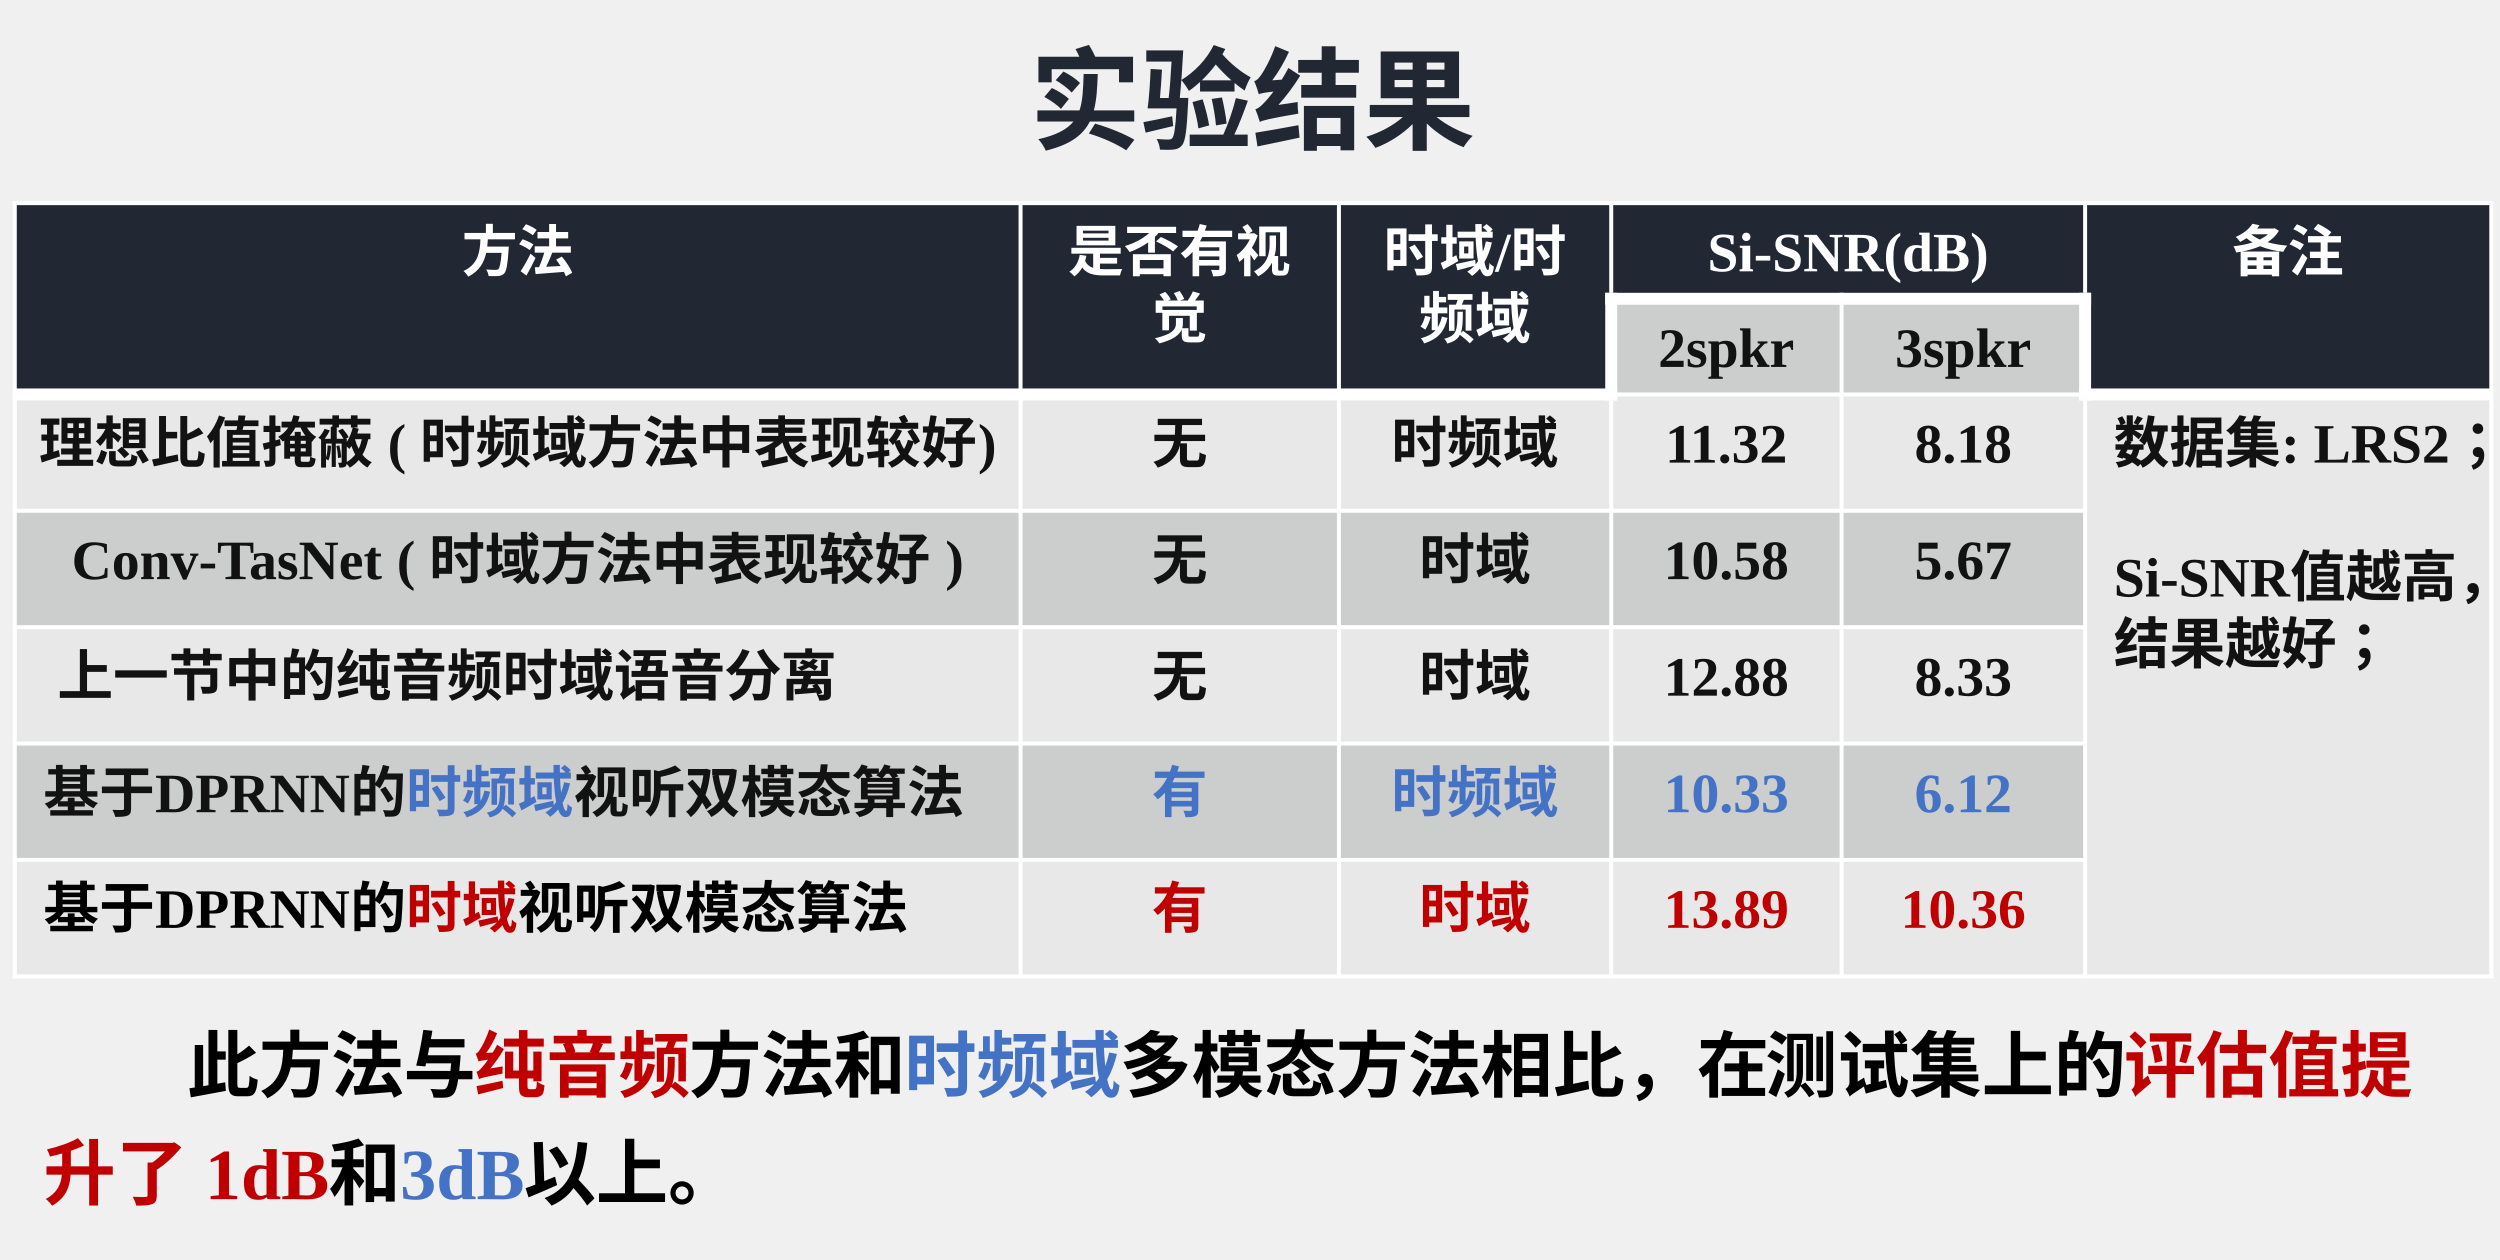
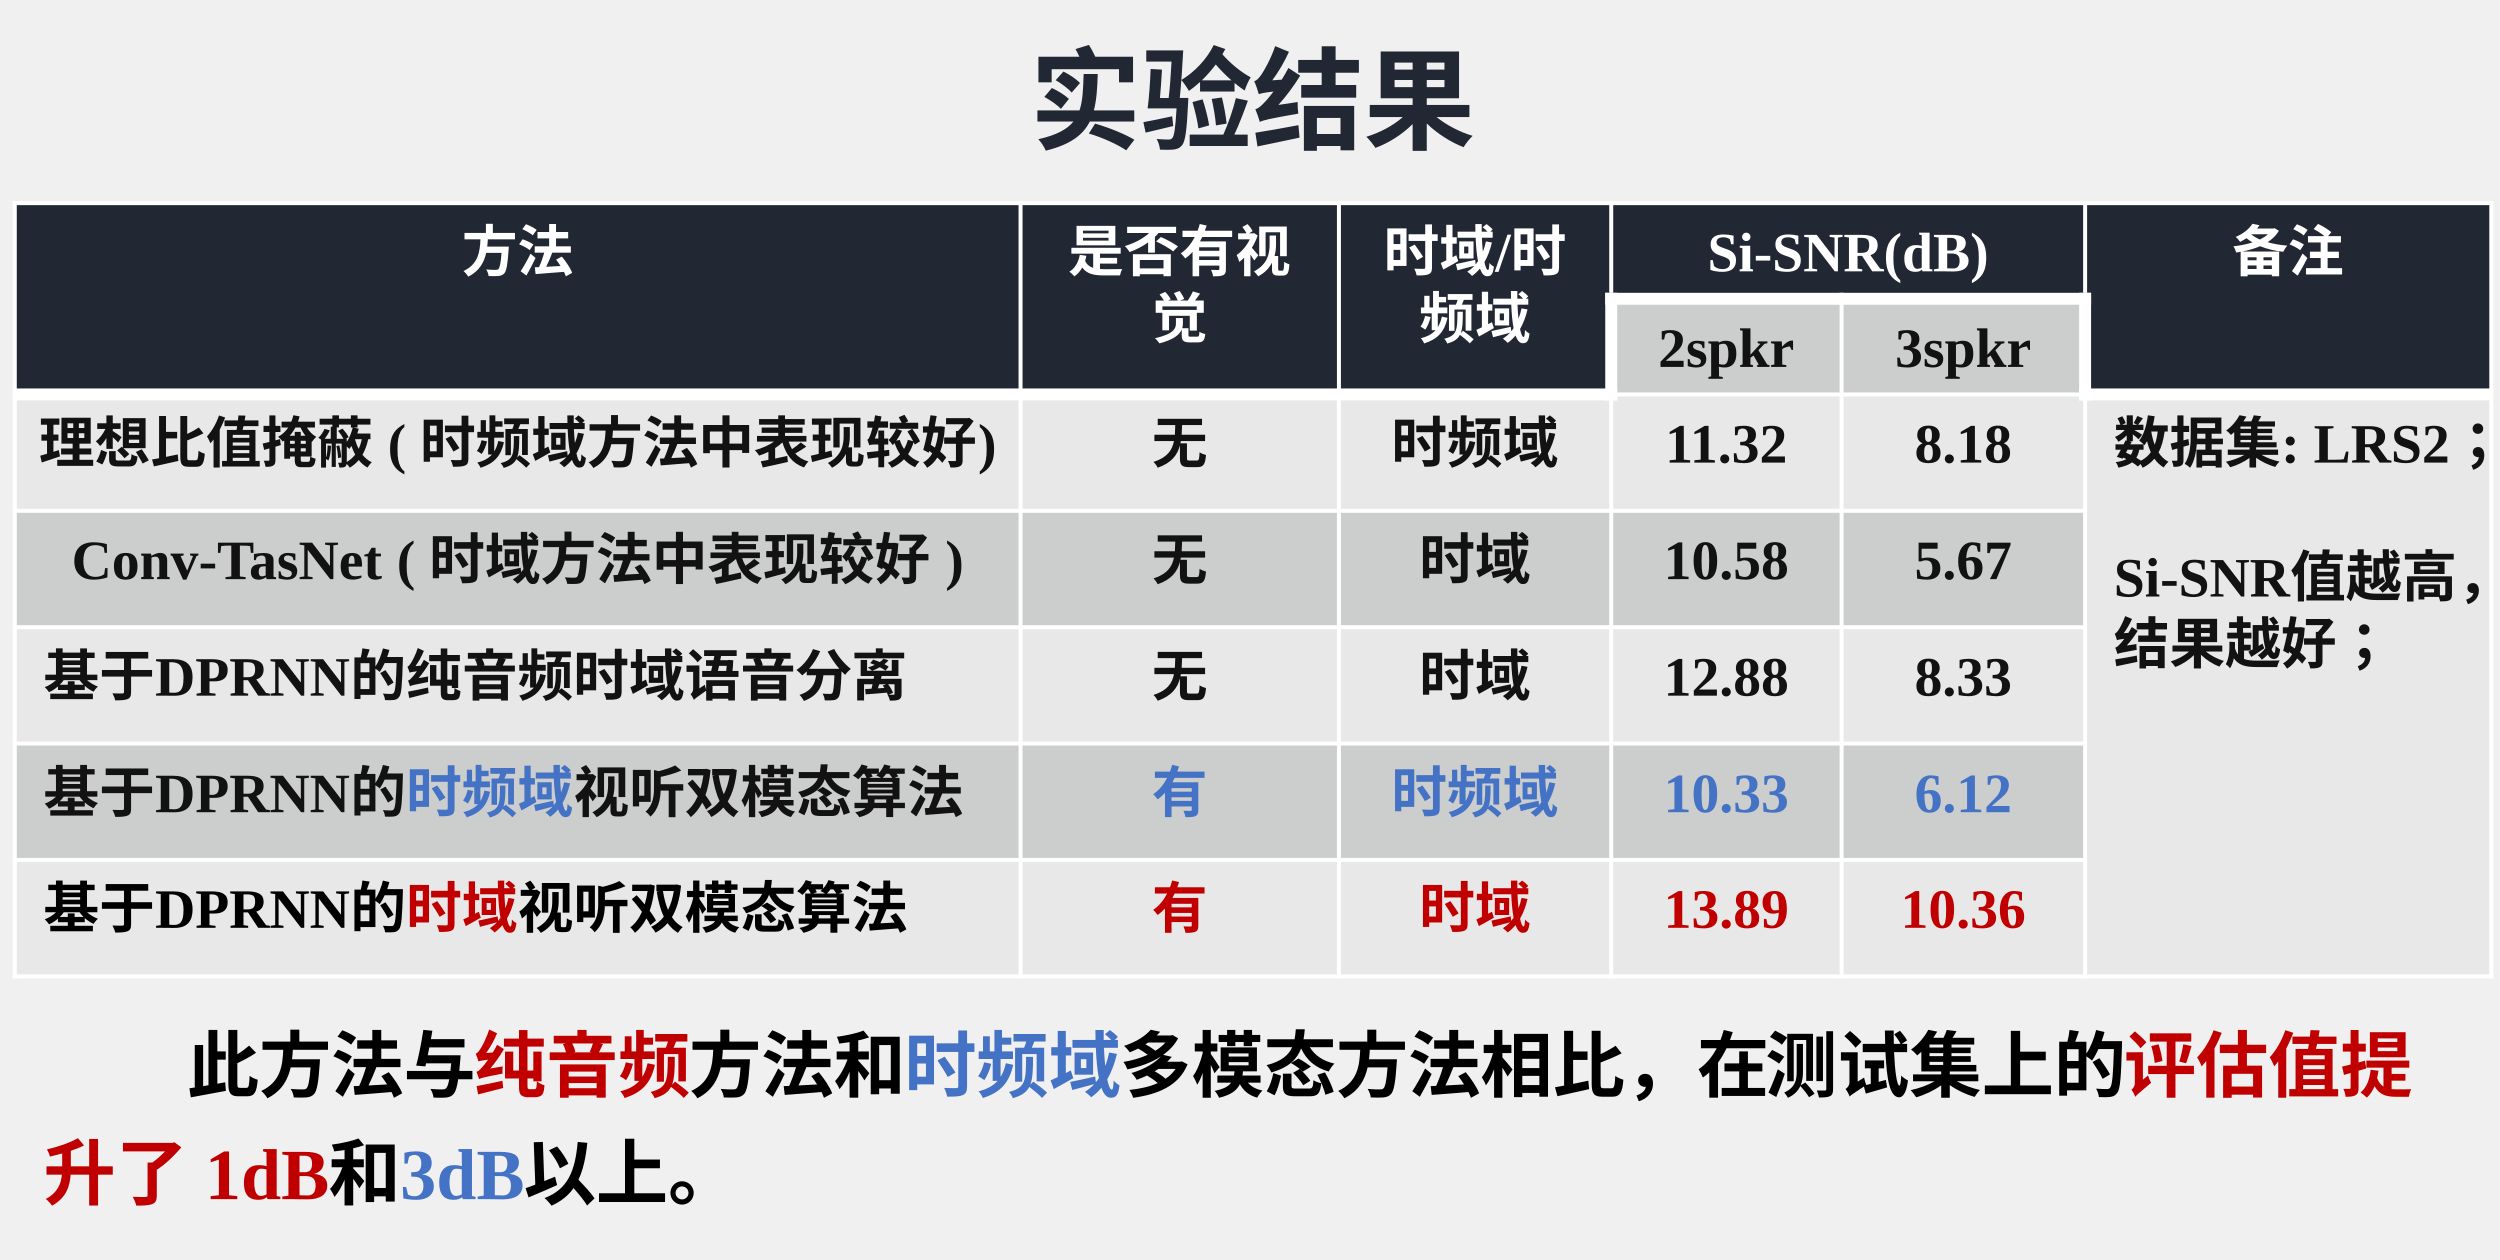
<svg xmlns="http://www.w3.org/2000/svg" width="2875" height="1449" xml:space="preserve" overflow="hidden">
  <defs>
    <clipPath id="clip0">
      <rect x="209" y="180" width="2875" height="1449" />
    </clipPath>
    <clipPath id="clip1">
      <rect x="2606" y="-274" width="468" height="2157" />
    </clipPath>
    <clipPath id="clip2">
      <rect x="2606" y="-274" width="468" height="2157" />
    </clipPath>
    <clipPath id="clip3">
      <rect x="2606" y="-274" width="468" height="2157" />
    </clipPath>
    <clipPath id="clip4">
      <rect x="2606" y="-274" width="468" height="2157" />
    </clipPath>
    <clipPath id="clip5">
      <rect x="2606" y="-274" width="468" height="2157" />
    </clipPath>
    <clipPath id="clip6">
      <rect x="226" y="419" width="1157" height="540" />
    </clipPath>
    <clipPath id="clip7">
      <rect x="226" y="419" width="1157" height="540" />
    </clipPath>
    <clipPath id="clip8">
+       <rect x="226" y="686" width="1157" height="540" />
+     </clipPath>
+     <clipPath id="clip9">
      <rect x="226" y="820" width="1157" height="540" />
    </clipPath>
-     <clipPath id="clip9">
+     <clipPath id="clip10">
      <rect x="226" y="954" width="1157" height="540" />
    </clipPath>
  </defs>
  <g clip-path="url(#clip0)" transform="translate(-209 -180)">
    <path d="M226.008 413.606 1382.63 413.606 1382.63 633.606 226.008 633.606Z" fill="#212834" fill-rule="evenodd" />
    <path d="M1382.63 413.606 1748.76 413.606 1748.76 633.606 1382.63 633.606Z" fill="#212834" fill-rule="evenodd" />
    <path d="M1748.76 413.606 2061.9 413.606 2061.9 633.606 1748.76 633.606Z" fill="#212834" fill-rule="evenodd" />
    <path d="M2061.9 413.606 2606.88 413.606 2606.88 523.606 2061.9 523.606Z" fill="#212834" fill-rule="evenodd" />
    <path d="M2606.88 413.606 3073.99 413.606 3073.99 633.606 2606.88 633.606Z" fill="#212834" fill-rule="evenodd" />
    <path d="M2061.9 523.606 2326.86 523.606 2326.86 633.606 2061.9 633.606Z" fill="#CCCDCD" fill-rule="evenodd" />
    <path d="M2326.86 523.606 2606.88 523.606 2606.88 633.606 2326.86 633.606Z" fill="#CCCDCD" fill-rule="evenodd" />
    <path d="M226.008 633.606 1382.63 633.606 1382.63 767.439 226.008 767.439Z" fill="#E8E8E8" fill-rule="evenodd" />
    <path d="M1382.63 633.606 1748.76 633.606 1748.76 767.439 1382.63 767.439Z" fill="#E8E8E8" fill-rule="evenodd" />
    <path d="M1748.76 633.606 2061.9 633.606 2061.9 767.439 1748.76 767.439Z" fill="#E8E8E8" fill-rule="evenodd" />
    <path d="M2061.9 633.606 2326.86 633.606 2326.86 767.439 2061.9 767.439Z" fill="#E8E8E8" fill-rule="evenodd" />
    <path d="M2326.86 633.606 2606.88 633.606 2606.88 767.439 2326.86 767.439Z" fill="#E8E8E8" fill-rule="evenodd" />
    <path d="M2606.88 633.606 3073.99 633.606 3073.99 1302.77 2606.88 1302.77Z" fill="#E8E8E8" fill-rule="evenodd" />
    <path d="M226.008 767.439 1382.63 767.439 1382.63 901.272 226.008 901.272Z" fill="#CCCDCD" fill-rule="evenodd" />
    <path d="M1382.63 767.439 1748.76 767.439 1748.76 901.272 1382.63 901.272Z" fill="#CCCDCD" fill-rule="evenodd" />
    <path d="M1748.76 767.439 2061.9 767.439 2061.9 901.272 1748.76 901.272Z" fill="#CCCDCD" fill-rule="evenodd" />
    <path d="M2061.9 767.439 2326.86 767.439 2326.86 901.272 2061.9 901.272Z" fill="#CCCDCD" fill-rule="evenodd" />
    <path d="M2326.86 767.439 2606.88 767.439 2606.88 901.272 2326.86 901.272Z" fill="#CCCDCD" fill-rule="evenodd" />
    <path d="M226.008 901.272 1382.63 901.272 1382.63 1035.11 226.008 1035.11Z" fill="#E8E8E8" fill-rule="evenodd" />
    <path d="M1382.63 901.272 1748.76 901.272 1748.76 1035.11 1382.63 1035.11Z" fill="#E8E8E8" fill-rule="evenodd" />
    <path d="M1748.76 901.272 2061.9 901.272 2061.9 1035.11 1748.76 1035.11Z" fill="#E8E8E8" fill-rule="evenodd" />
    <path d="M2061.9 901.272 2326.86 901.272 2326.86 1035.11 2061.9 1035.11Z" fill="#E8E8E8" fill-rule="evenodd" />
    <path d="M2326.86 901.272 2606.88 901.272 2606.88 1035.11 2326.86 1035.11Z" fill="#E8E8E8" fill-rule="evenodd" />
    <path d="M226.008 1035.11 1382.63 1035.11 1382.63 1168.94 226.008 1168.94Z" fill="#CCCDCD" fill-rule="evenodd" />
    <path d="M1382.63 1035.11 1748.76 1035.11 1748.76 1168.94 1382.63 1168.94Z" fill="#CCCDCD" fill-rule="evenodd" />
    <path d="M1748.76 1035.11 2061.9 1035.11 2061.9 1168.94 1748.76 1168.94Z" fill="#CCCDCD" fill-rule="evenodd" />
    <path d="M2061.9 1035.11 2326.86 1035.11 2326.86 1168.94 2061.9 1168.94Z" fill="#CCCDCD" fill-rule="evenodd" />
    <path d="M2326.86 1035.11 2606.88 1035.11 2606.88 1168.94 2326.86 1168.94Z" fill="#CCCDCD" fill-rule="evenodd" />
    <path d="M226.008 1168.94 1382.63 1168.94 1382.63 1302.77 226.008 1302.77Z" fill="#E8E8E8" fill-rule="evenodd" />
    <path d="M1382.63 1168.94 1748.76 1168.94 1748.76 1302.77 1382.63 1302.77Z" fill="#E8E8E8" fill-rule="evenodd" />
    <path d="M1748.76 1168.94 2061.9 1168.94 2061.9 1302.77 1748.76 1302.77Z" fill="#E8E8E8" fill-rule="evenodd" />
    <path d="M2061.9 1168.94 2326.86 1168.94 2326.86 1302.77 2061.9 1302.77Z" fill="#E8E8E8" fill-rule="evenodd" />
    <path d="M2326.86 1168.94 2606.88 1168.94 2606.88 1302.77 2326.86 1302.77Z" fill="#E8E8E8" fill-rule="evenodd" />
    <path d="M1382.63 411.314 1382.63 1305.06" stroke="#FFFFFF" stroke-width="4.583" stroke-linejoin="round" stroke-miterlimit="10" fill="none" fill-rule="evenodd" />
    <path d="M1748.76 411.314 1748.76 1305.06" stroke="#FFFFFF" stroke-width="4.583" stroke-linejoin="round" stroke-miterlimit="10" fill="none" fill-rule="evenodd" />
    <path d="M2061.9 411.314 2061.9 516.731" stroke="#FFFFFF" stroke-width="4.583" stroke-linejoin="round" stroke-miterlimit="10" fill="none" fill-rule="evenodd" />
    <path d="M2061.9 516.731 2061.9 640.481" stroke="#FFFFFF" stroke-width="13.75" stroke-linejoin="round" stroke-miterlimit="10" fill="none" fill-rule="evenodd" />
    <path d="M2061.9 640.481 2061.9 1305.06" stroke="#FFFFFF" stroke-width="4.583" stroke-linejoin="round" stroke-miterlimit="10" fill="none" fill-rule="evenodd" />
    <path d="M2326.86 516.731 2326.86 1305.06" stroke="#FFFFFF" stroke-width="4.583" stroke-linejoin="round" stroke-miterlimit="10" fill="none" fill-rule="evenodd" />
    <path d="M2606.88 411.314 2606.88 516.731" stroke="#FFFFFF" stroke-width="4.583" stroke-linejoin="round" stroke-miterlimit="10" fill="none" fill-rule="evenodd" />
    <path d="M2606.88 516.731 2606.88 640.481" stroke="#FFFFFF" stroke-width="13.75" stroke-linejoin="round" stroke-miterlimit="10" fill="none" fill-rule="evenodd" />
    <path d="M2606.88 640.481 2606.88 1305.06" stroke="#FFFFFF" stroke-width="4.583" stroke-linejoin="round" stroke-miterlimit="10" fill="none" fill-rule="evenodd" />
    <path d="M2055.02 523.606 2613.76 523.606" stroke="#FFFFFF" stroke-width="13.75" stroke-linejoin="round" stroke-miterlimit="10" fill="none" fill-rule="evenodd" />
    <path d="M223.716 633.606 2068.77 633.606" stroke="#FFFFFF" stroke-width="13.75" stroke-linejoin="round" stroke-miterlimit="10" fill="none" fill-rule="evenodd" />
    <path d="M2068.77 633.606 2600.01 633.606" stroke="#FFFFFF" stroke-width="4.583" stroke-linejoin="round" stroke-miterlimit="10" fill="none" fill-rule="evenodd" />
    <path d="M2600.01 633.606 3076.28 633.606" stroke="#FFFFFF" stroke-width="13.75" stroke-linejoin="round" stroke-miterlimit="10" fill="none" fill-rule="evenodd" />
    <path d="M223.716 767.439 2609.17 767.439" stroke="#FFFFFF" stroke-width="4.583" stroke-linejoin="round" stroke-miterlimit="10" fill="none" fill-rule="evenodd" />
    <path d="M223.716 901.272 2609.17 901.272" stroke="#FFFFFF" stroke-width="4.583" stroke-linejoin="round" stroke-miterlimit="10" fill="none" fill-rule="evenodd" />
    <path d="M223.716 1035.11 2609.17 1035.11" stroke="#FFFFFF" stroke-width="4.583" stroke-linejoin="round" stroke-miterlimit="10" fill="none" fill-rule="evenodd" />
    <path d="M223.716 1168.94 2609.17 1168.94" stroke="#FFFFFF" stroke-width="4.583" stroke-linejoin="round" stroke-miterlimit="10" fill="none" fill-rule="evenodd" />
    <path d="M226.008 411.314 226.008 1305.06" stroke="#FFFFFF" stroke-width="4.583" stroke-linejoin="round" stroke-miterlimit="10" fill="none" fill-rule="evenodd" />
    <path d="M3073.99 411.314 3073.99 1305.06" stroke="#FFFFFF" stroke-width="4.583" stroke-linejoin="round" stroke-miterlimit="10" fill="none" fill-rule="evenodd" />
    <path d="M223.716 413.606 3076.28 413.606" stroke="#FFFFFF" stroke-width="4.583" stroke-linejoin="round" stroke-miterlimit="10" fill="none" fill-rule="evenodd" />
    <path d="M223.716 1302.77 3076.28 1302.77" stroke="#FFFFFF" stroke-width="4.583" stroke-linejoin="round" stroke-miterlimit="10" fill="none" fill-rule="evenodd" />
    <text fill="#FFFFFF" font-family="Microsoft YaHei,Microsoft YaHei_MSFontService,sans-serif" font-weight="700" font-size="64" transform="matrix(1 0 0 1 2776.27 492)">备注</text>
    <text fill="#FFFFFF" font-family="Times New Roman,Times New Roman_MSFontService,sans-serif" font-weight="700" font-size="64" transform="matrix(1 0 0 1 2172.54 492)">Si</text>
    <text fill="#FFFFFF" font-family="Times New Roman,Times New Roman_MSFontService,sans-serif" font-weight="700" font-size="64" transform="matrix(1 0 0 1 2225.82 492)">-</text>
    <text fill="#FFFFFF" font-family="Times New Roman,Times New Roman_MSFontService,sans-serif" font-weight="700" font-size="64" transform="matrix(1 0 0 1 2247.02 492)">SNR(dB)</text>
    <text fill="#FFFFFF" font-family="Microsoft YaHei,Microsoft YaHei_MSFontService,sans-serif" font-weight="700" font-size="64" transform="matrix(1 0 0 1 1800.2 492)">时域</text>
    <text fill="#FFFFFF" font-family="Times New Roman,Times New Roman_MSFontService,sans-serif" font-weight="700" font-size="64" transform="matrix(1 0 0 1 1928.53 492)">/</text>
    <text fill="#FFFFFF" font-family="Microsoft YaHei,Microsoft YaHei_MSFontService,sans-serif" font-weight="700" font-size="64" transform="matrix(1 0 0 1 1946.29 492)">时</text>
    <text fill="#FFFFFF" font-family="Microsoft YaHei,Microsoft YaHei_MSFontService,sans-serif" font-weight="700" font-size="64" transform="matrix(1 0 0 1 1841.15 569)">频域</text>
    <text fill="#FFFFFF" font-family="Microsoft YaHei,Microsoft YaHei_MSFontService,sans-serif" font-weight="700" font-size="64" transform="matrix(1 0 0 1 1437.36 492)">是否有视</text>
    <text fill="#FFFFFF" font-family="Microsoft YaHei,Microsoft YaHei_MSFontService,sans-serif" font-weight="700" font-size="64" transform="matrix(1 0 0 1 1533.61 569)">觉</text>
    <text fill="#FFFFFF" font-family="Microsoft YaHei,Microsoft YaHei_MSFontService,sans-serif" font-weight="700" font-size="64" transform="matrix(1 0 0 1 740.151 492)">方法</text>
    <text fill="#121212" font-family="Times New Roman,Times New Roman_MSFontService,sans-serif" font-weight="700" font-size="64" transform="matrix(1 0 0 1 2388.38 602)">3spkr</text>
    <text fill="#121212" font-family="Times New Roman,Times New Roman_MSFontService,sans-serif" font-weight="700" font-size="64" transform="matrix(1 0 0 1 2115.89 602)">2spkr</text>
    <g clip-path="url(#clip1)">
      <text fill="#121212" font-family="Microsoft YaHei,Microsoft YaHei_MSFontService,sans-serif" font-weight="700" font-size="64" transform="matrix(1 0 0 1 2639.88 712)">数据集</text>
    </g>
    <text fill="#121212" font-family="Times New Roman,Times New Roman_MSFontService,sans-serif" font-weight="700" font-size="64" transform="matrix(1 0 0 1 2832.38 712)">: LRS2</text>
    <g clip-path="url(#clip2)">
      <text fill="#121212" font-family="Microsoft YaHei,Microsoft YaHei_MSFontService,sans-serif" font-weight="700" font-size="64" transform="matrix(1 0 0 1 3026.6 712)">；</text>
    </g>
    <g clip-path="url(#clip3)">
      <text fill="#121212" font-family="Times New Roman,Times New Roman_MSFontService,sans-serif" font-weight="700" font-size="64" transform="matrix(1 0 0 1 2639.88 866)">Si</text>
    </g>
    <text fill="#121212" font-family="Times New Roman,Times New Roman_MSFontService,sans-serif" font-weight="700" font-size="64" transform="matrix(1 0 0 1 2693.16 866)">-</text>
    <text fill="#121212" font-family="Times New Roman,Times New Roman_MSFontService,sans-serif" font-weight="700" font-size="64" transform="matrix(1 0 0 1 2714.36 866)">SNR</text>
    <g clip-path="url(#clip4)">
      <text fill="#121212" font-family="Microsoft YaHei,Microsoft YaHei_MSFontService,sans-serif" font-weight="700" font-size="64" transform="matrix(1 0 0 1 2842.69 866)">值越高，</text>
    </g>
    <g clip-path="url(#clip5)">
      <text fill="#121212" font-family="Microsoft YaHei,Microsoft YaHei_MSFontService,sans-serif" font-weight="700" font-size="64" transform="matrix(1 0 0 1 2639.88 943)">结果越好；</text>
    </g>
    <text fill="#121212" font-family="Times New Roman,Times New Roman_MSFontService,sans-serif" font-weight="700" font-size="64" transform="matrix(1 0 0 1 2410.73 712)">8.18</text>
    <text fill="#121212" font-family="Times New Roman,Times New Roman_MSFontService,sans-serif" font-weight="700" font-size="64" transform="matrix(1 0 0 1 2123.96 712)">11.32</text>
    <text fill="#121212" font-family="Microsoft YaHei,Microsoft YaHei_MSFontService,sans-serif" font-weight="700" font-size="64" transform="matrix(1 0 0 1 1809.08 712)">时频域</text>
    <text fill="#121212" font-family="Microsoft YaHei,Microsoft YaHei_MSFontService,sans-serif" font-weight="700" font-size="64" transform="matrix(1 0 0 1 1533.61 712)">无</text>
    <g clip-path="url(#clip6)">
      <text fill="#121212" font-family="Microsoft YaHei,Microsoft YaHei_MSFontService,sans-serif" font-weight="700" font-size="64" transform="matrix(1 0 0 1 253.745 712)">理想比值掩蔽</text>
    </g>
    <text fill="#121212" font-family="Times New Roman,Times New Roman_MSFontService,sans-serif" font-weight="700" font-size="64" transform="matrix(1 0 0 1 654.787 712)">( </text>
    <text fill="#121212" font-family="Microsoft YaHei,Microsoft YaHei_MSFontService,sans-serif" font-weight="700" font-size="64" transform="matrix(1 0 0 1 692.026 712)">时频域方法中表现较好</text>
    <g clip-path="url(#clip7)">
      <text fill="#121212" font-family="Times New Roman,Times New Roman_MSFontService,sans-serif" font-weight="700" font-size="64" transform="matrix(1 0 0 1 1333.69 712)">)</text>
    </g>
    <text fill="#121212" font-family="Times New Roman,Times New Roman_MSFontService,sans-serif" font-weight="700" font-size="64" transform="matrix(1 0 0 1 2410.73 846)">5.67</text>
    <text fill="#121212" font-family="Times New Roman,Times New Roman_MSFontService,sans-serif" font-weight="700" font-size="64" transform="matrix(1 0 0 1 2122.19 846)">10.58</text>
    <text fill="#121212" font-family="Microsoft YaHei,Microsoft YaHei_MSFontService,sans-serif" font-weight="700" font-size="64" transform="matrix(1 0 0 1 1841.16 846)">时域</text>
    <text fill="#121212" font-family="Microsoft YaHei,Microsoft YaHei_MSFontService,sans-serif" font-weight="700" font-size="64" transform="matrix(1 0 0 1 1533.61 846)">无</text>
    <text fill="#121212" font-family="Times New Roman,Times New Roman_MSFontService,sans-serif" font-weight="700" font-size="64" transform="matrix(1 0 0 1 291.351 846)">Conv</text>
    <text fill="#121212" font-family="Times New Roman,Times New Roman_MSFontService,sans-serif" font-weight="700" font-size="64" transform="matrix(1 0 0 1 437.445 846)">-</text>
    <text fill="#121212" font-family="Times New Roman,Times New Roman_MSFontService,sans-serif" font-weight="700" font-size="64" transform="matrix(1 0 0 1 458.643 846)">TasNet</text>
    <text fill="#121212" font-family="Times New Roman,Times New Roman_MSFontService,sans-serif" font-weight="700" font-size="64" transform="matrix(1 0 0 1 665.305 846)">( </text>
    <text fill="#121212" font-family="Microsoft YaHei,Microsoft YaHei_MSFontService,sans-serif" font-weight="700" font-size="64" transform="matrix(1 0 0 1 702.545 846)">时域方法中表现较好</text>
    <text fill="#121212" font-family="Times New Roman,Times New Roman_MSFontService,sans-serif" font-weight="700" font-size="64" transform="matrix(1 0 0 1 1296.09 846)">)</text>
    <text fill="#121212" font-family="Times New Roman,Times New Roman_MSFontService,sans-serif" font-weight="700" font-size="64" transform="matrix(1 0 0 1 2410.73 980)">8.33</text>
    <text fill="#121212" font-family="Times New Roman,Times New Roman_MSFontService,sans-serif" font-weight="700" font-size="64" transform="matrix(1 0 0 1 2122.19 980)">12.88</text>
    <text fill="#121212" font-family="Microsoft YaHei,Microsoft YaHei_MSFontService,sans-serif" font-weight="700" font-size="64" transform="matrix(1 0 0 1 1841.16 980)">时域</text>
    <text fill="#121212" font-family="Microsoft YaHei,Microsoft YaHei_MSFontService,sans-serif" font-weight="700" font-size="64" transform="matrix(1 0 0 1 1533.61 980)">无</text>
-     <text fill="#121212" font-family="Microsoft YaHei,Microsoft YaHei_MSFontService,sans-serif" font-weight="700" font-size="64" transform="matrix(1 0 0 1 275.05 980)">上一节中的纯音频时域语音分离</text>
+     <g clip-path="url(#clip8)">
+       <text fill="#121212" font-family="Microsoft YaHei,Microsoft YaHei_MSFontService,sans-serif" font-weight="700" font-size="64" transform="matrix(1 0 0 1 259.008 980)">基于</text>
+     </g>
+     <text fill="#121212" font-family="Times New Roman,Times New Roman_MSFontService,sans-serif" font-weight="700" font-size="64" transform="matrix(1 0 0 1 387.341 980)">DPRNN</text>
+     <text fill="#121212" font-family="Microsoft YaHei,Microsoft YaHei_MSFontService,sans-serif" font-weight="700" font-size="64" transform="matrix(1 0 0 1 611.925 980)">的纯</text>
+     <text fill="#121212" font-family="Microsoft YaHei,Microsoft YaHei_MSFontService,sans-serif" font-weight="700" font-size="64" transform="matrix(1 0 0 1 740.258 980)">音频时域语音分离</text>
    <text fill="#4472C4" font-family="Times New Roman,Times New Roman_MSFontService,sans-serif" font-weight="700" font-size="64" transform="matrix(1 0 0 1 2410.73 1114)">6.12</text>
    <text fill="#4472C4" font-family="Times New Roman,Times New Roman_MSFontService,sans-serif" font-weight="700" font-size="64" transform="matrix(1 0 0 1 2122.19 1114)">10.33</text>
    <text fill="#4472C4" font-family="Microsoft YaHei,Microsoft YaHei_MSFontService,sans-serif" font-weight="700" font-size="64" transform="matrix(1 0 0 1 1809.08 1114)">时频域</text>
    <text fill="#4472C4" font-family="Microsoft YaHei,Microsoft YaHei_MSFontService,sans-serif" font-weight="700" font-size="64" transform="matrix(1 0 0 1 1533.61 1114)">有</text>
-     <g clip-path="url(#clip8)">
+     <g clip-path="url(#clip9)">
      <text fill="#121212" font-family="Microsoft YaHei,Microsoft YaHei_MSFontService,sans-serif" font-weight="700" font-size="64" transform="matrix(1 0 0 1 259.008 1114)">基于</text>
    </g>
    <text fill="#121212" font-family="Times New Roman,Times New Roman_MSFontService,sans-serif" font-weight="700" font-size="64" transform="matrix(1 0 0 1 387.341 1114)">DPRNN</text>
    <text fill="#121212" font-family="Microsoft YaHei,Microsoft YaHei_MSFontService,sans-serif" font-weight="700" font-size="64" transform="matrix(1 0 0 1 611.925 1114)">的</text>
    <text fill="#4472C4" font-family="Microsoft YaHei,Microsoft YaHei_MSFontService,sans-serif" font-weight="700" font-size="64" transform="matrix(1 0 0 1 676.091 1114)">时频域</text>
    <text fill="#121212" font-family="Microsoft YaHei,Microsoft YaHei_MSFontService,sans-serif" font-weight="700" font-size="64" transform="matrix(1 0 0 1 868.591 1114)">视听双模态算法</text>
    <text fill="#C00000" font-family="Times New Roman,Times New Roman_MSFontService,sans-serif" font-weight="700" font-size="64" transform="matrix(1 0 0 1 2394.68 1247)">10.36</text>
    <text fill="#C00000" font-family="Times New Roman,Times New Roman_MSFontService,sans-serif" font-weight="700" font-size="64" transform="matrix(1 0 0 1 2122.19 1247)">13.89</text>
    <text fill="#C00000" font-family="Microsoft YaHei,Microsoft YaHei_MSFontService,sans-serif" font-weight="700" font-size="64" transform="matrix(1 0 0 1 1841.16 1247)">时域</text>
    <text fill="#C00000" font-family="Microsoft YaHei,Microsoft YaHei_MSFontService,sans-serif" font-weight="700" font-size="64" transform="matrix(1 0 0 1 1533.61 1247)">有</text>
-     <g clip-path="url(#clip9)">
+     <g clip-path="url(#clip10)">
      <text font-family="Microsoft YaHei,Microsoft YaHei_MSFontService,sans-serif" font-weight="700" font-size="64" transform="matrix(1 0 0 1 259.008 1247)">基于</text>
    </g>
    <text font-family="Times New Roman,Times New Roman_MSFontService,sans-serif" font-weight="700" font-size="64" transform="matrix(1 0 0 1 387.341 1247)">DPRNN</text>
    <text font-family="Microsoft YaHei,Microsoft YaHei_MSFontService,sans-serif" font-weight="700" font-size="64" transform="matrix(1 0 0 1 611.925 1247)">的</text>
    <text fill="#C00000" font-family="Microsoft YaHei,Microsoft YaHei_MSFontService,sans-serif" font-weight="700" font-size="64" transform="matrix(1 0 0 1 676.091 1247)">时域</text>
    <text font-family="Microsoft YaHei,Microsoft YaHei_MSFontService,sans-serif" font-weight="700" font-size="64" transform="matrix(1 0 0 1 804.425 1247)">视听双模态算法</text>
    <text font-family="Microsoft YaHei,Microsoft YaHei_MSFontService,sans-serif" font-weight="700" font-size="83" transform="matrix(1 0 0 1 424.008 1435)">此方法与</text>
    <text fill="#C00000" font-family="Microsoft YaHei,Microsoft YaHei_MSFontService,sans-serif" font-weight="700" font-size="83" transform="matrix(1 0 0 1 754.008 1435)">纯音频</text>
    <text font-family="Microsoft YaHei,Microsoft YaHei_MSFontService,sans-serif" font-weight="700" font-size="83" transform="matrix(1 0 0 1 1001.51 1435)">方法和</text>
    <text fill="#4472C4" font-family="Microsoft YaHei,Microsoft YaHei_MSFontService,sans-serif" font-weight="700" font-size="83" transform="matrix(1 0 0 1 1249.01 1435)">时频域</text>
    <text font-family="Microsoft YaHei,Microsoft YaHei_MSFontService,sans-serif" font-weight="700" font-size="83" transform="matrix(1 0 0 1 1496.51 1435)">多模态方法相比，在</text>
    <text font-family="Microsoft YaHei,Microsoft YaHei_MSFontService,sans-serif" font-weight="700" font-size="83" transform="matrix(1 0 0 1 2239.01 1435)">测试集上的</text>
    <text fill="#C00000" font-family="Microsoft YaHei,Microsoft YaHei_MSFontService,sans-serif" font-weight="700" font-size="83" transform="matrix(1 0 0 1 2651.51 1435)">评估值提</text>
    <text fill="#C00000" font-family="Microsoft YaHei,Microsoft YaHei_MSFontService,sans-serif" font-weight="700" font-size="83" transform="matrix(1 0 0 1 259.008 1559)">升了</text>
    <text fill="#C00000" font-family="Times New Roman,Times New Roman_MSFontService,sans-serif" font-weight="700" font-size="83" transform="matrix(1 0 0 1 444.633 1559)">1dB</text>
    <text font-family="Microsoft YaHei,Microsoft YaHei_MSFontService,sans-serif" font-weight="700" font-size="83" transform="matrix(1 0 0 1 586.716 1559)">和</text>
    <text fill="#4472C4" font-family="Times New Roman,Times New Roman_MSFontService,sans-serif" font-weight="700" font-size="83" transform="matrix(1 0 0 1 669.216 1559)">3dB</text>
    <text font-family="Microsoft YaHei,Microsoft YaHei_MSFontService,sans-serif" font-weight="700" font-size="83" transform="matrix(1 0 0 1 811.299 1559)">以上。</text>
    <text fill="#212834" font-family="Microsoft YaHei,Microsoft YaHei_MSFontService,sans-serif" font-weight="700" font-size="128" transform="matrix(1 0 0 1 1393.33 342)">实验结果</text>
  </g>
</svg>
